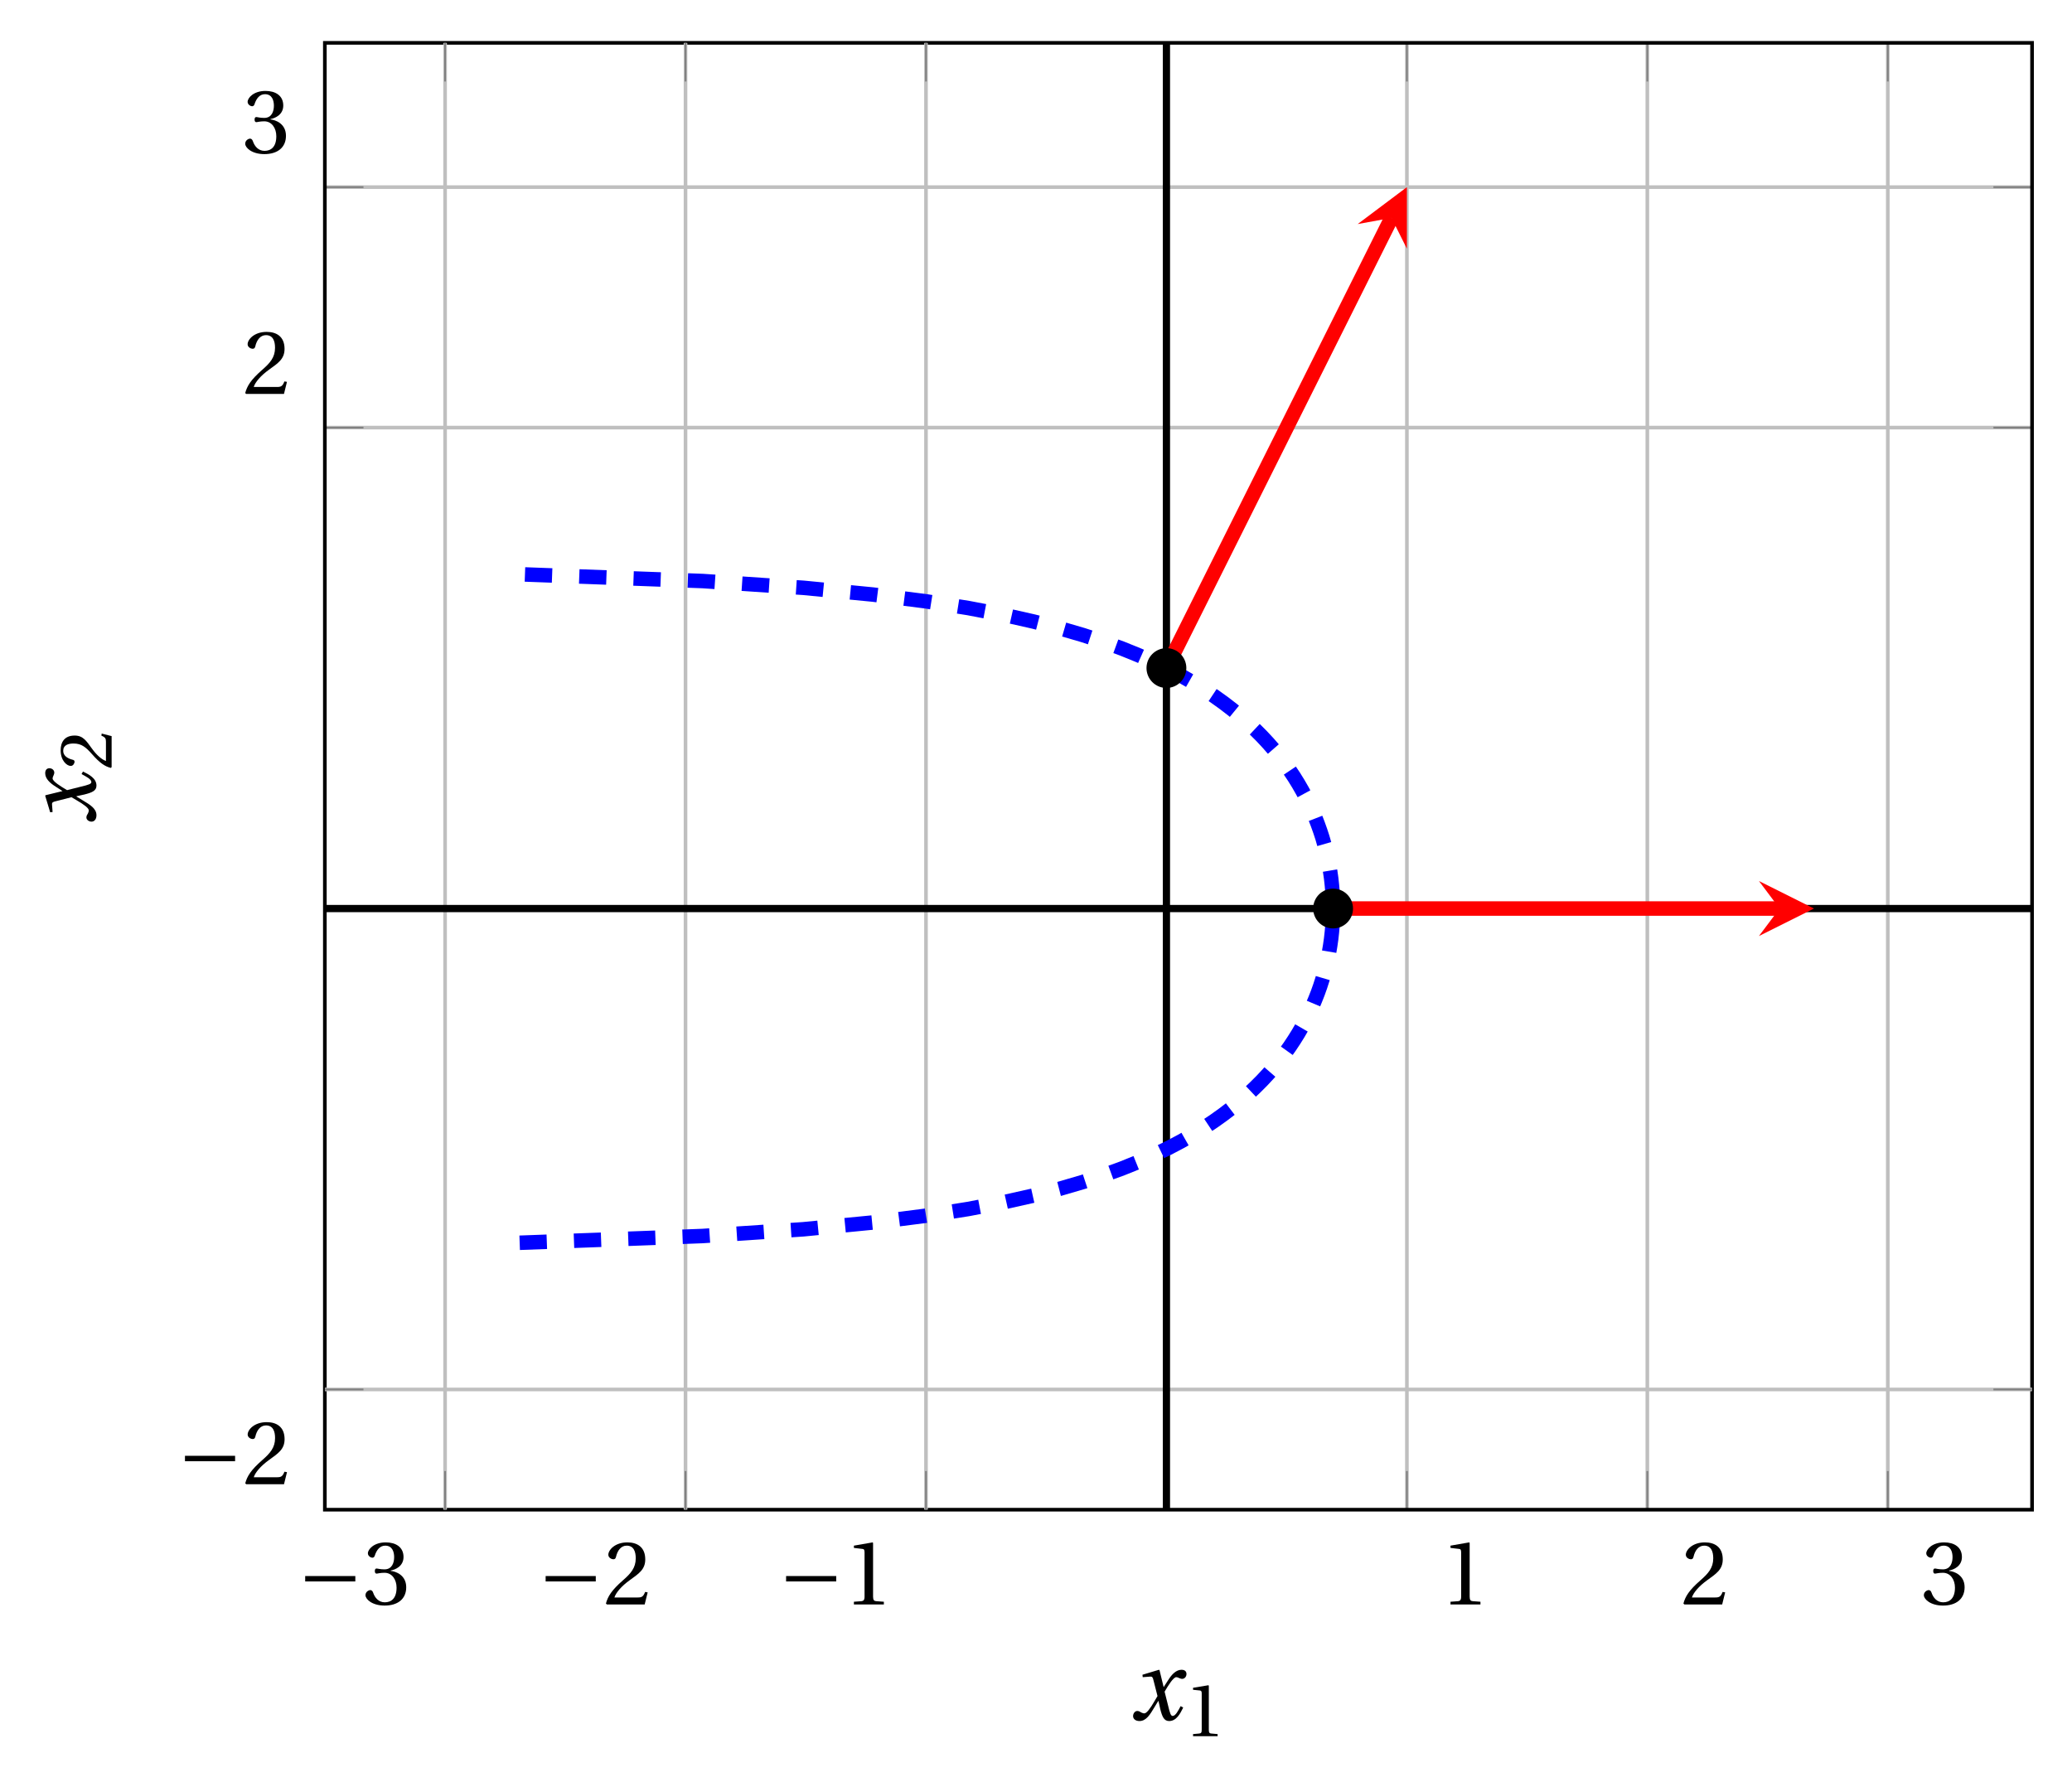
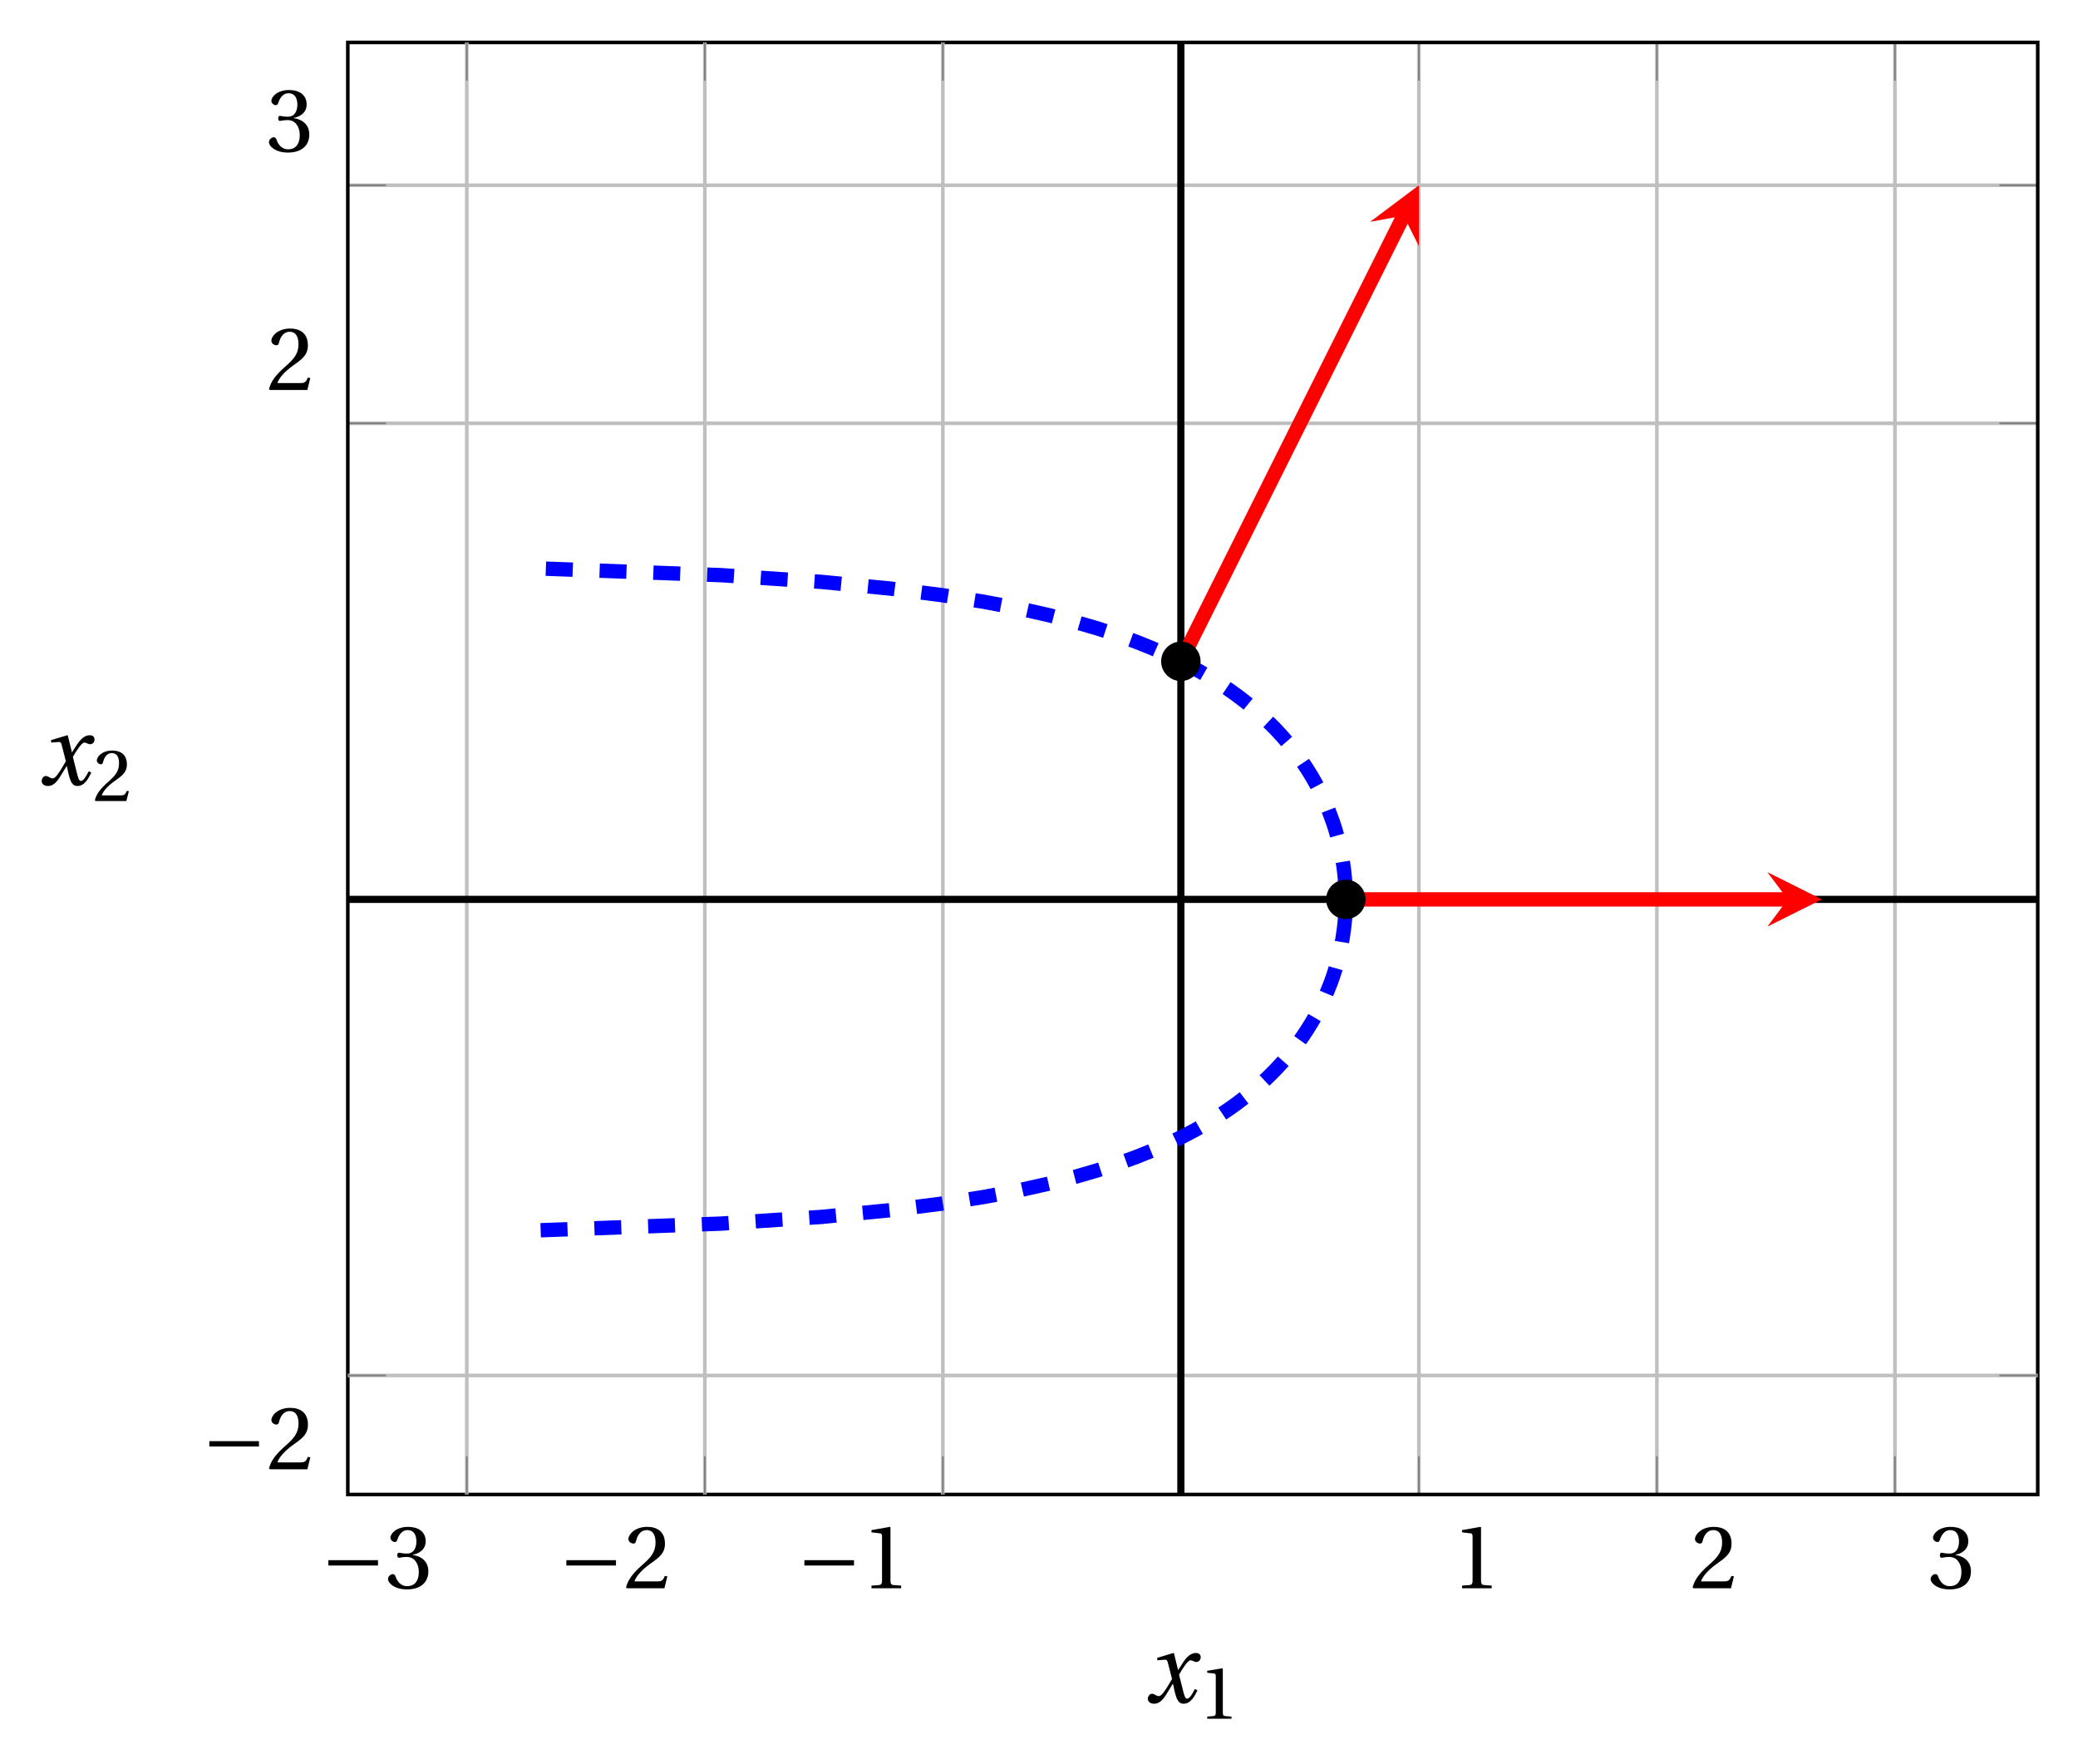
- <svg xmlns="http://www.w3.org/2000/svg" xmlns:xlink="http://www.w3.org/1999/xlink" width="228pt" height="196pt" viewBox="0 0 228 196">
+ <svg xmlns="http://www.w3.org/2000/svg" xmlns:xlink="http://www.w3.org/1999/xlink" width="231pt" height="196pt" viewBox="0 0 231 196">
  <defs>
    <g>
      <g id="glyph-0-0">
        <path d="M 4.391 0 L 4.391 -0.297 L 3.547 -0.359 C 3.328 -0.375 3.203 -0.469 3.203 -0.859 L 3.203 -6.766 L 3.156 -6.828 L 1.094 -6.469 L 1.094 -6.219 L 2.031 -6.109 C 2.203 -6.094 2.266 -6.016 2.266 -5.719 L 2.266 -0.859 C 2.266 -0.656 2.234 -0.547 2.172 -0.469 C 2.125 -0.406 2.047 -0.375 1.938 -0.359 L 1.094 -0.297 L 1.094 0 Z M 4.391 0 " />
      </g>
      <g id="glyph-0-1">
        <path d="M 4.859 -1.328 L 4.578 -1.375 C 4.375 -0.828 4.172 -0.766 3.766 -0.766 L 1.203 -0.766 C 1.359 -1.281 1.953 -2 2.891 -2.672 C 3.859 -3.375 4.594 -3.828 4.594 -4.953 C 4.594 -6.344 3.672 -6.828 2.625 -6.828 C 1.25 -6.828 0.531 -5.984 0.531 -5.469 C 0.531 -5.125 0.906 -4.969 1.078 -4.969 C 1.266 -4.969 1.328 -5.062 1.375 -5.234 C 1.531 -5.922 1.922 -6.469 2.547 -6.469 C 3.328 -6.469 3.547 -5.812 3.547 -5.078 C 3.547 -4.016 3 -3.406 2.125 -2.641 C 0.891 -1.562 0.469 -0.875 0.266 -0.094 L 0.375 0 L 4.531 0 Z M 4.859 -1.328 " />
      </g>
      <g id="glyph-0-2">
        <path d="M 1.297 -3.672 C 1.297 -3.5 1.359 -3.391 1.484 -3.391 C 1.609 -3.391 1.875 -3.484 2.359 -3.484 C 3.203 -3.484 3.688 -2.719 3.688 -1.844 C 3.688 -0.656 3.094 -0.234 2.391 -0.234 C 1.719 -0.234 1.297 -0.734 1.109 -1.297 C 1.047 -1.484 0.938 -1.578 0.797 -1.578 C 0.625 -1.578 0.266 -1.391 0.266 -1.016 C 0.266 -0.594 0.969 0.125 2.375 0.125 C 3.828 0.125 4.75 -0.609 4.75 -1.891 C 4.75 -3.234 3.594 -3.641 3.047 -3.688 L 3.047 -3.734 C 3.578 -3.828 4.453 -4.219 4.453 -5.219 C 4.453 -6.328 3.578 -6.828 2.5 -6.828 C 1.188 -6.828 0.531 -6.062 0.531 -5.625 C 0.531 -5.312 0.875 -5.141 1.016 -5.141 C 1.156 -5.141 1.234 -5.219 1.281 -5.344 C 1.5 -6.031 1.875 -6.469 2.438 -6.469 C 3.234 -6.469 3.422 -5.766 3.422 -5.203 C 3.422 -4.609 3.203 -3.859 2.359 -3.859 C 1.875 -3.859 1.609 -3.953 1.484 -3.953 C 1.359 -3.953 1.297 -3.859 1.297 -3.672 Z M 1.297 -3.672 " />
      </g>
      <g id="glyph-1-0">
        <path d="M 6.375 -2.531 L 6.375 -3.125 L 0.859 -3.125 L 0.859 -2.531 Z M 6.375 -2.531 " />
      </g>
      <g id="glyph-2-0">
        <path d="M 5.578 -1.516 C 5.312 -1.016 5.016 -0.438 4.703 -0.438 C 4.5 -0.438 4.406 -0.688 4.172 -1.672 L 3.812 -3.109 C 4.219 -3.812 4.781 -4.703 5.094 -4.703 C 5.188 -4.703 5.281 -4.672 5.406 -4.609 C 5.516 -4.562 5.625 -4.516 5.75 -4.516 C 6 -4.516 6.219 -4.75 6.219 -5.047 C 6.219 -5.391 5.969 -5.516 5.672 -5.516 C 5.078 -5.516 4.594 -5 4.203 -4.375 L 3.719 -3.625 L 3.703 -3.625 L 3.25 -5.484 L 3.188 -5.516 L 1.375 -4.969 L 1.406 -4.703 L 2.234 -4.766 C 2.438 -4.781 2.516 -4.719 2.625 -4.219 L 3.031 -2.625 L 2.719 -2.094 C 2.25 -1.281 1.844 -0.719 1.578 -0.719 C 1.469 -0.719 1.359 -0.766 1.25 -0.812 C 1.141 -0.875 1 -0.984 0.812 -0.984 C 0.531 -0.984 0.344 -0.688 0.344 -0.422 C 0.344 -0.109 0.609 0.125 1.047 0.125 C 1.797 0.125 2.219 -0.609 2.672 -1.359 L 3.109 -2.078 L 3.141 -2.078 L 3.328 -1.219 C 3.547 -0.344 3.75 0.125 4.312 0.125 C 5.109 0.125 5.531 -0.688 5.859 -1.359 Z M 5.578 -1.516 " />
      </g>
      <g id="glyph-3-0">
        <path d="M 3.609 0 L 3.609 -0.234 L 2.906 -0.297 C 2.734 -0.312 2.641 -0.375 2.641 -0.703 L 2.641 -5.562 L 2.594 -5.609 L 0.906 -5.328 L 0.906 -5.109 L 1.672 -5.031 C 1.812 -5 1.859 -4.938 1.859 -4.703 L 1.859 -0.703 C 1.859 -0.547 1.844 -0.453 1.797 -0.391 C 1.75 -0.328 1.688 -0.312 1.594 -0.297 L 0.906 -0.234 L 0.906 0 Z M 3.609 0 " />
      </g>
-       <g id="glyph-4-0">
-         <path d="M -1.516 -5.578 C -1.016 -5.312 -0.438 -5.016 -0.438 -4.703 C -0.438 -4.5 -0.688 -4.406 -1.672 -4.172 L -3.109 -3.812 C -3.812 -4.219 -4.703 -4.781 -4.703 -5.094 C -4.703 -5.188 -4.672 -5.281 -4.609 -5.406 C -4.562 -5.516 -4.516 -5.625 -4.516 -5.75 C -4.516 -6 -4.75 -6.219 -5.047 -6.219 C -5.391 -6.219 -5.516 -5.969 -5.516 -5.672 C -5.516 -5.078 -5 -4.594 -4.375 -4.203 L -3.625 -3.719 L -3.625 -3.703 L -5.484 -3.25 L -5.516 -3.188 L -4.969 -1.375 L -4.703 -1.406 L -4.766 -2.234 C -4.781 -2.438 -4.719 -2.516 -4.219 -2.625 L -2.625 -3.031 L -2.094 -2.719 C -1.281 -2.25 -0.719 -1.844 -0.719 -1.578 C -0.719 -1.469 -0.766 -1.359 -0.812 -1.25 C -0.875 -1.141 -0.984 -1 -0.984 -0.812 C -0.984 -0.531 -0.688 -0.344 -0.422 -0.344 C -0.109 -0.344 0.125 -0.609 0.125 -1.047 C 0.125 -1.797 -0.609 -2.219 -1.359 -2.672 L -2.078 -3.109 L -2.078 -3.141 L -1.219 -3.328 C -0.344 -3.547 0.125 -3.75 0.125 -4.312 C 0.125 -5.109 -0.688 -5.531 -1.359 -5.859 Z M -1.516 -5.578 " />
-       </g>
-       <g id="glyph-5-0">
-         <path d="M -1.094 -4 L -1.125 -3.766 C -0.688 -3.594 -0.625 -3.438 -0.625 -3.109 L -0.625 -0.984 C -1.062 -1.125 -1.641 -1.609 -2.188 -2.375 C -2.766 -3.172 -3.141 -3.781 -4.062 -3.781 C -5.219 -3.781 -5.609 -3.016 -5.609 -2.156 C -5.609 -1.016 -4.922 -0.438 -4.5 -0.438 C -4.219 -0.438 -4.078 -0.75 -4.078 -0.891 C -4.078 -1.047 -4.172 -1.094 -4.312 -1.125 C -4.875 -1.266 -5.328 -1.578 -5.328 -2.094 C -5.328 -2.734 -4.781 -2.906 -4.188 -2.906 C -3.297 -2.906 -2.812 -2.469 -2.172 -1.75 C -1.281 -0.734 -0.719 -0.375 -0.078 -0.219 L 0 -0.312 L 0 -3.719 Z M -1.094 -4 " />
+       <g id="glyph-3-1">
+         <path d="M 4 -1.094 L 3.766 -1.125 C 3.594 -0.688 3.438 -0.625 3.109 -0.625 L 0.984 -0.625 C 1.125 -1.062 1.609 -1.641 2.375 -2.188 C 3.172 -2.766 3.781 -3.141 3.781 -4.062 C 3.781 -5.219 3.016 -5.609 2.156 -5.609 C 1.016 -5.609 0.438 -4.922 0.438 -4.5 C 0.438 -4.219 0.75 -4.078 0.891 -4.078 C 1.047 -4.078 1.094 -4.172 1.125 -4.312 C 1.266 -4.875 1.578 -5.328 2.094 -5.328 C 2.734 -5.328 2.906 -4.781 2.906 -4.188 C 2.906 -3.297 2.469 -2.812 1.75 -2.172 C 0.734 -1.281 0.375 -0.719 0.219 -0.078 L 0.312 0 L 3.719 0 Z M 4 -1.094 " />
      </g>
    </g>
    <clipPath id="clip-0">
-       <path clip-rule="nonzero" d="M 127 4.715 L 129 4.715 L 129 166.117 L 127 166.117 Z M 127 4.715 " />
+       <path clip-rule="nonzero" d="M 130 4.715 L 132 4.715 L 132 166.117 L 130 166.117 Z M 130 4.715 " />
    </clipPath>
    <clipPath id="clip-1">
-       <path clip-rule="nonzero" d="M 35.746 99 L 223.605 99 L 223.605 101 L 35.746 101 Z M 35.746 99 " />
+       <path clip-rule="nonzero" d="M 38.664 99 L 226.523 99 L 226.523 101 L 38.664 101 Z M 38.664 99 " />
    </clipPath>
    <clipPath id="clip-2">
-       <path clip-rule="nonzero" d="M 35.746 40 L 170 40 L 170 160 L 35.746 160 Z M 35.746 40 " />
+       <path clip-rule="nonzero" d="M 38.664 40 L 173 40 L 173 160 L 38.664 160 Z M 38.664 40 " />
    </clipPath>
    <clipPath id="clip-3">
-       <path clip-rule="nonzero" d="M 105 4.715 L 176 4.715 L 176 97 L 105 97 Z M 105 4.715 " />
+       <path clip-rule="nonzero" d="M 108 4.715 L 179 4.715 L 179 97 L 108 97 Z M 108 4.715 " />
    </clipPath>
  </defs>
-   <path fill="none" stroke-width="0.399" stroke-linecap="butt" stroke-linejoin="miter" stroke="rgb(75%, 75%, 75%)" stroke-opacity="1" stroke-miterlimit="10" d="M 119.067 -0.001 L 119.067 161.401 M 145.524 -0.001 L 145.524 161.401 M 171.984 -0.001 L 171.984 161.401 " transform="matrix(1, 0, 0, -1, 35.746, 166.116)" />
-   <path fill="none" stroke-width="0.399" stroke-linecap="butt" stroke-linejoin="miter" stroke="rgb(75%, 75%, 75%)" stroke-opacity="1" stroke-miterlimit="10" d="M 0 119.065 L 187.859 119.065 M 0 145.526 L 187.859 145.526 " transform="matrix(1, 0, 0, -1, 35.746, 166.116)" />
-   <path fill="none" stroke-width="0.199" stroke-linecap="butt" stroke-linejoin="miter" stroke="rgb(50%, 50%, 50%)" stroke-opacity="1" stroke-miterlimit="10" d="M 119.067 -0.001 L 119.067 4.253 M 145.524 -0.001 L 145.524 4.253 M 171.984 -0.001 L 171.984 4.253 M 119.067 161.401 L 119.067 157.147 M 145.524 161.401 L 145.524 157.147 M 171.984 161.401 L 171.984 157.147 " transform="matrix(1, 0, 0, -1, 35.746, 166.116)" />
-   <path fill="none" stroke-width="0.199" stroke-linecap="butt" stroke-linejoin="miter" stroke="rgb(50%, 50%, 50%)" stroke-opacity="1" stroke-miterlimit="10" d="M 0 119.065 L 4.25 119.065 M 0 145.526 L 4.25 145.526 M 187.859 119.065 L 183.606 119.065 M 187.859 145.526 L 183.606 145.526 " transform="matrix(1, 0, 0, -1, 35.746, 166.116)" />
-   <path fill="none" stroke-width="0.399" stroke-linecap="butt" stroke-linejoin="miter" stroke="rgb(0%, 0%, 0%)" stroke-opacity="1" stroke-miterlimit="10" d="M 0 -0.001 L 0 161.401 L 187.859 161.401 L 187.859 -0.001 Z M 0 -0.001 " transform="matrix(1, 0, 0, -1, 35.746, 166.116)" />
+   <path fill="none" stroke-width="0.399" stroke-linecap="butt" stroke-linejoin="miter" stroke="rgb(75%, 75%, 75%)" stroke-opacity="1" stroke-miterlimit="10" d="M 119.067 -0.001 L 119.067 161.401 M 145.524 -0.001 L 145.524 161.401 M 171.985 -0.001 L 171.985 161.401 " transform="matrix(1, 0, 0, -1, 38.663, 166.116)" />
+   <path fill="none" stroke-width="0.399" stroke-linecap="butt" stroke-linejoin="miter" stroke="rgb(75%, 75%, 75%)" stroke-opacity="1" stroke-miterlimit="10" d="M 0.001 119.065 L 187.86 119.065 M 0.001 145.526 L 187.86 145.526 " transform="matrix(1, 0, 0, -1, 38.663, 166.116)" />
+   <path fill="none" stroke-width="0.199" stroke-linecap="butt" stroke-linejoin="miter" stroke="rgb(50%, 50%, 50%)" stroke-opacity="1" stroke-miterlimit="10" d="M 119.067 -0.001 L 119.067 4.253 M 145.524 -0.001 L 145.524 4.253 M 171.985 -0.001 L 171.985 4.253 M 119.067 161.401 L 119.067 157.147 M 145.524 161.401 L 145.524 157.147 M 171.985 161.401 L 171.985 157.147 " transform="matrix(1, 0, 0, -1, 38.663, 166.116)" />
+   <path fill="none" stroke-width="0.199" stroke-linecap="butt" stroke-linejoin="miter" stroke="rgb(50%, 50%, 50%)" stroke-opacity="1" stroke-miterlimit="10" d="M 0.001 119.065 L 4.251 119.065 M 0.001 145.526 L 4.251 145.526 M 187.86 119.065 L 183.607 119.065 M 187.86 145.526 L 183.607 145.526 " transform="matrix(1, 0, 0, -1, 38.663, 166.116)" />
+   <path fill="none" stroke-width="0.399" stroke-linecap="butt" stroke-linejoin="miter" stroke="rgb(0%, 0%, 0%)" stroke-opacity="1" stroke-miterlimit="10" d="M 0.001 -0.001 L 0.001 161.401 L 187.86 161.401 L 187.86 -0.001 Z M 0.001 -0.001 " transform="matrix(1, 0, 0, -1, 38.663, 166.116)" />
  <g fill="rgb(0%, 0%, 0%)" fill-opacity="1">
-     <use xlink:href="#glyph-0-0" x="158.516" y="176.542" />
+     <use xlink:href="#glyph-0-0" x="161.433" y="176.542" />
  </g>
  <g fill="rgb(0%, 0%, 0%)" fill-opacity="1">
-     <use xlink:href="#glyph-0-1" x="184.975" y="176.542" />
+     <use xlink:href="#glyph-0-1" x="187.892" y="176.542" />
  </g>
  <g fill="rgb(0%, 0%, 0%)" fill-opacity="1">
-     <use xlink:href="#glyph-0-2" x="211.433" y="176.542" />
+     <use xlink:href="#glyph-0-2" x="214.351" y="176.542" />
  </g>
  <g fill="rgb(0%, 0%, 0%)" fill-opacity="1">
-     <use xlink:href="#glyph-0-1" x="26.717" y="43.346" />
+     <use xlink:href="#glyph-0-1" x="29.634" y="43.346" />
  </g>
  <g fill="rgb(0%, 0%, 0%)" fill-opacity="1">
-     <use xlink:href="#glyph-0-2" x="26.717" y="16.833" />
+     <use xlink:href="#glyph-0-2" x="29.634" y="16.833" />
  </g>
-   <path fill="none" stroke-width="0.399" stroke-linecap="butt" stroke-linejoin="miter" stroke="rgb(75%, 75%, 75%)" stroke-opacity="1" stroke-miterlimit="10" d="M 13.231 -0.001 L 13.231 161.401 M 39.688 -0.001 L 39.688 161.401 M 66.149 -0.001 L 66.149 161.401 " transform="matrix(1, 0, 0, -1, 35.746, 166.116)" />
-   <path fill="none" stroke-width="0.199" stroke-linecap="butt" stroke-linejoin="miter" stroke="rgb(50%, 50%, 50%)" stroke-opacity="1" stroke-miterlimit="10" d="M 13.231 -0.001 L 13.231 4.253 M 39.688 -0.001 L 39.688 4.253 M 66.149 -0.001 L 66.149 4.253 M 13.231 161.401 L 13.231 157.147 M 39.688 161.401 L 39.688 157.147 M 66.149 161.401 L 66.149 157.147 " transform="matrix(1, 0, 0, -1, 35.746, 166.116)" />
+   <path fill="none" stroke-width="0.399" stroke-linecap="butt" stroke-linejoin="miter" stroke="rgb(75%, 75%, 75%)" stroke-opacity="1" stroke-miterlimit="10" d="M 13.228 -0.001 L 13.228 161.401 M 39.689 -0.001 L 39.689 161.401 M 66.15 -0.001 L 66.15 161.401 " transform="matrix(1, 0, 0, -1, 38.663, 166.116)" />
+   <path fill="none" stroke-width="0.199" stroke-linecap="butt" stroke-linejoin="miter" stroke="rgb(50%, 50%, 50%)" stroke-opacity="1" stroke-miterlimit="10" d="M 13.228 -0.001 L 13.228 4.253 M 39.689 -0.001 L 39.689 4.253 M 66.15 -0.001 L 66.15 4.253 M 13.228 161.401 L 13.228 157.147 M 39.689 161.401 L 39.689 157.147 M 66.15 161.401 L 66.15 157.147 " transform="matrix(1, 0, 0, -1, 38.663, 166.116)" />
  <g fill="rgb(0%, 0%, 0%)" fill-opacity="1">
-     <use xlink:href="#glyph-1-0" x="32.724" y="176.542" />
+     <use xlink:href="#glyph-1-0" x="35.642" y="176.542" />
  </g>
  <g fill="rgb(0%, 0%, 0%)" fill-opacity="1">
-     <use xlink:href="#glyph-0-2" x="39.95" y="176.542" />
+     <use xlink:href="#glyph-0-2" x="42.868" y="176.542" />
  </g>
  <g fill="rgb(0%, 0%, 0%)" fill-opacity="1">
-     <use xlink:href="#glyph-1-0" x="59.183" y="176.542" />
+     <use xlink:href="#glyph-1-0" x="62.1" y="176.542" />
  </g>
  <g fill="rgb(0%, 0%, 0%)" fill-opacity="1">
-     <use xlink:href="#glyph-0-1" x="66.409" y="176.542" />
+     <use xlink:href="#glyph-0-1" x="69.326" y="176.542" />
  </g>
  <g fill="rgb(0%, 0%, 0%)" fill-opacity="1">
-     <use xlink:href="#glyph-1-0" x="85.642" y="176.542" />
+     <use xlink:href="#glyph-1-0" x="88.559" y="176.542" />
  </g>
  <g fill="rgb(0%, 0%, 0%)" fill-opacity="1">
-     <use xlink:href="#glyph-0-0" x="92.868" y="176.542" />
+     <use xlink:href="#glyph-0-0" x="95.785" y="176.542" />
  </g>
-   <path fill="none" stroke-width="0.399" stroke-linecap="butt" stroke-linejoin="miter" stroke="rgb(75%, 75%, 75%)" stroke-opacity="1" stroke-miterlimit="10" d="M 0 13.229 L 187.859 13.229 " transform="matrix(1, 0, 0, -1, 35.746, 166.116)" />
-   <path fill="none" stroke-width="0.199" stroke-linecap="butt" stroke-linejoin="miter" stroke="rgb(50%, 50%, 50%)" stroke-opacity="1" stroke-miterlimit="10" d="M 0 13.229 L 4.25 13.229 M 187.859 13.229 L 183.606 13.229 " transform="matrix(1, 0, 0, -1, 35.746, 166.116)" />
+   <path fill="none" stroke-width="0.399" stroke-linecap="butt" stroke-linejoin="miter" stroke="rgb(75%, 75%, 75%)" stroke-opacity="1" stroke-miterlimit="10" d="M 0.001 13.229 L 187.86 13.229 " transform="matrix(1, 0, 0, -1, 38.663, 166.116)" />
+   <path fill="none" stroke-width="0.199" stroke-linecap="butt" stroke-linejoin="miter" stroke="rgb(50%, 50%, 50%)" stroke-opacity="1" stroke-miterlimit="10" d="M 0.001 13.229 L 4.251 13.229 M 187.86 13.229 L 183.607 13.229 " transform="matrix(1, 0, 0, -1, 38.663, 166.116)" />
  <g fill="rgb(0%, 0%, 0%)" fill-opacity="1">
-     <use xlink:href="#glyph-1-0" x="19.495" y="163.313" />
+     <use xlink:href="#glyph-1-0" x="22.412" y="163.313" />
  </g>
  <g fill="rgb(0%, 0%, 0%)" fill-opacity="1">
-     <use xlink:href="#glyph-0-1" x="26.721" y="163.313" />
+     <use xlink:href="#glyph-0-1" x="29.638" y="163.313" />
  </g>
  <g clip-path="url(#clip-0)">
-     <path fill="none" stroke-width="0.797" stroke-linecap="butt" stroke-linejoin="miter" stroke="rgb(0%, 0%, 0%)" stroke-opacity="1" stroke-miterlimit="10" d="M 92.606 -0.001 L 92.606 161.401 " transform="matrix(1, 0, 0, -1, 35.746, 166.116)" />
+     <path fill="none" stroke-width="0.797" stroke-linecap="butt" stroke-linejoin="miter" stroke="rgb(0%, 0%, 0%)" stroke-opacity="1" stroke-miterlimit="10" d="M 92.607 -0.001 L 92.607 161.401 " transform="matrix(1, 0, 0, -1, 38.663, 166.116)" />
  </g>
  <g clip-path="url(#clip-1)">
-     <path fill="none" stroke-width="0.797" stroke-linecap="butt" stroke-linejoin="miter" stroke="rgb(0%, 0%, 0%)" stroke-opacity="1" stroke-miterlimit="10" d="M 0 66.147 L 187.859 66.147 " transform="matrix(1, 0, 0, -1, 35.746, 166.116)" />
+     <path fill="none" stroke-width="0.797" stroke-linecap="butt" stroke-linejoin="miter" stroke="rgb(0%, 0%, 0%)" stroke-opacity="1" stroke-miterlimit="10" d="M 0.001 66.147 L 187.86 66.147 " transform="matrix(1, 0, 0, -1, 38.663, 166.116)" />
  </g>
  <g clip-path="url(#clip-2)">
-     <path fill="none" stroke-width="1.594" stroke-linecap="butt" stroke-linejoin="miter" stroke="rgb(0%, 0%, 100%)" stroke-opacity="1" stroke-dasharray="2.989 2.989" stroke-miterlimit="10" d="M 21.438 29.37 L 41.543 30.112 L 52.649 30.854 L 60.305 31.6 L 66.121 32.343 L 70.793 33.085 L 74.68 33.827 L 77.996 34.569 L 80.875 35.315 L 83.414 36.057 L 85.676 36.8 L 87.715 37.542 L 89.555 38.284 L 91.234 39.03 L 92.77 39.772 L 94.184 40.514 L 95.488 41.257 L 96.695 41.999 L 97.817 42.745 L 98.856 43.487 L 99.828 44.229 L 100.731 44.971 L 101.578 45.714 L 102.367 46.46 L 103.109 47.202 L 103.801 47.944 L 104.445 48.686 L 105.055 49.428 L 105.621 50.175 L 106.152 50.917 L 106.645 51.659 L 107.109 52.401 L 107.539 53.143 L 107.938 53.889 L 108.313 54.632 L 108.656 55.374 L 108.969 56.116 L 109.262 56.858 L 109.527 57.604 L 109.766 58.346 L 109.984 59.089 L 110.18 59.831 L 110.348 60.573 L 110.5 61.319 L 110.625 62.061 L 110.731 62.803 L 110.813 63.546 L 110.879 64.288 L 110.922 65.034 L 110.942 65.776 L 110.942 66.518 L 110.922 67.261 L 110.879 68.003 L 110.813 68.749 L 110.731 69.491 L 110.625 70.233 L 110.5 70.975 L 110.352 71.718 L 110.18 72.464 L 109.984 73.206 L 109.77 73.948 L 109.527 74.69 L 109.262 75.432 L 108.973 76.178 L 108.652 76.921 L 108.313 77.663 L 107.942 78.405 L 107.539 79.147 L 107.109 79.893 L 106.649 80.636 L 106.152 81.378 L 105.625 82.12 L 105.055 82.862 L 104.449 83.608 L 103.801 84.35 L 103.109 85.093 L 102.367 85.835 L 101.578 86.577 L 100.734 87.323 L 99.828 88.065 L 98.859 88.807 L 97.817 89.55 L 96.699 90.292 L 95.492 91.038 L 94.188 91.78 L 92.774 92.522 L 91.238 93.264 L 89.559 94.007 L 87.719 94.753 L 85.684 95.495 L 83.422 96.237 L 80.883 96.979 L 78.004 97.721 L 74.692 98.468 L 70.805 99.21 L 66.133 99.952 L 60.32 100.694 L 52.672 101.436 L 41.586 102.182 L 21.524 102.925 " transform="matrix(1, 0, 0, -1, 35.746, 166.116)" />
+     <path fill="none" stroke-width="1.594" stroke-linecap="butt" stroke-linejoin="miter" stroke="rgb(0%, 0%, 100%)" stroke-opacity="1" stroke-dasharray="2.989 2.989" stroke-miterlimit="10" d="M 21.439 29.37 L 41.544 30.112 L 52.65 30.854 L 60.306 31.6 L 66.122 32.343 L 70.794 33.085 L 74.681 33.827 L 77.997 34.569 L 80.876 35.315 L 83.415 36.057 L 85.677 36.8 L 87.712 37.542 L 89.556 38.284 L 91.232 39.03 L 92.771 39.772 L 94.185 40.514 L 95.485 41.257 L 96.692 41.999 L 97.814 42.745 L 98.857 43.487 L 99.825 44.229 L 100.732 44.971 L 101.575 45.714 L 102.368 46.46 L 103.107 47.202 L 103.798 47.944 L 104.446 48.686 L 105.056 49.428 L 105.622 50.175 L 106.153 50.917 L 106.646 51.659 L 107.11 52.401 L 107.54 53.143 L 107.939 53.889 L 108.314 54.632 L 108.653 55.374 L 108.966 56.116 L 109.263 56.858 L 109.528 57.604 L 109.767 58.346 L 109.982 59.089 L 110.181 59.831 L 110.349 60.573 L 110.501 61.319 L 110.622 62.061 L 110.728 62.803 L 110.814 63.546 L 110.88 64.288 L 110.923 65.034 L 110.942 65.776 L 110.942 66.518 L 110.923 67.261 L 110.88 68.003 L 110.814 68.749 L 110.732 69.491 L 110.626 70.233 L 110.501 70.975 L 110.353 71.718 L 110.181 72.464 L 109.982 73.206 L 109.771 73.948 L 109.528 74.69 L 109.259 75.432 L 108.974 76.178 L 108.653 76.921 L 108.314 77.663 L 107.939 78.405 L 107.54 79.147 L 107.11 79.893 L 106.65 80.636 L 106.153 81.378 L 105.622 82.12 L 105.056 82.862 L 104.45 83.608 L 103.802 84.35 L 103.11 85.093 L 102.368 85.835 L 101.579 86.577 L 100.735 87.323 L 99.829 88.065 L 98.86 88.807 L 97.817 89.55 L 96.696 90.292 L 95.489 91.038 L 94.189 91.78 L 92.775 92.522 L 91.239 93.264 L 89.56 94.007 L 87.72 94.753 L 85.681 95.495 L 83.423 96.237 L 80.884 96.979 L 78.005 97.721 L 74.692 98.468 L 70.806 99.21 L 66.134 99.952 L 60.321 100.694 L 52.673 101.436 L 41.583 102.182 L 21.524 102.925 " transform="matrix(1, 0, 0, -1, 38.663, 166.116)" />
  </g>
  <g clip-path="url(#clip-3)">
-     <path fill="none" stroke-width="1.594" stroke-linecap="butt" stroke-linejoin="miter" stroke="rgb(100%, 0%, 0%)" stroke-opacity="1" stroke-miterlimit="10" d="M 92.606 92.608 L 117.371 142.139 " transform="matrix(1, 0, 0, -1, 35.746, 166.116)" />
+     <path fill="none" stroke-width="1.594" stroke-linecap="butt" stroke-linejoin="miter" stroke="rgb(100%, 0%, 0%)" stroke-opacity="1" stroke-miterlimit="10" d="M 92.607 92.608 L 117.372 142.139 " transform="matrix(1, 0, 0, -1, 38.663, 166.116)" />
  </g>
-   <path fill-rule="nonzero" fill="rgb(100%, 0%, 0%)" fill-opacity="1" d="M 154.812 20.59 L 149.395 24.656 L 153.117 23.977 L 154.812 27.363 " />
-   <path fill="none" stroke-width="1.594" stroke-linecap="butt" stroke-linejoin="miter" stroke="rgb(100%, 0%, 0%)" stroke-opacity="1" stroke-miterlimit="10" d="M 110.945 66.147 L 160.078 66.147 " transform="matrix(1, 0, 0, -1, 35.746, 166.116)" />
-   <path fill-rule="nonzero" fill="rgb(100%, 0%, 0%)" fill-opacity="1" d="M 199.609 99.969 L 193.551 96.941 L 195.824 99.969 L 193.551 102.996 " />
-   <path fill-rule="nonzero" fill="rgb(0%, 0%, 0%)" fill-opacity="1" stroke-width="0.399" stroke-linecap="butt" stroke-linejoin="miter" stroke="rgb(0%, 0%, 0%)" stroke-opacity="1" stroke-miterlimit="10" d="M 94.598 92.608 C 94.598 93.706 93.707 94.6 92.606 94.6 C 91.508 94.6 90.613 93.706 90.613 92.608 C 90.613 91.507 91.508 90.616 92.606 90.616 C 93.707 90.616 94.598 91.507 94.598 92.608 Z M 94.598 92.608 " transform="matrix(1, 0, 0, -1, 35.746, 166.116)" />
-   <path fill-rule="nonzero" fill="rgb(0%, 0%, 0%)" fill-opacity="1" stroke-width="0.399" stroke-linecap="butt" stroke-linejoin="miter" stroke="rgb(0%, 0%, 0%)" stroke-opacity="1" stroke-miterlimit="10" d="M 112.938 66.147 C 112.938 67.249 112.047 68.139 110.945 68.139 C 109.844 68.139 108.953 67.249 108.953 66.147 C 108.953 65.046 109.844 64.155 110.945 64.155 C 112.047 64.155 112.938 65.046 112.938 66.147 Z M 112.938 66.147 " transform="matrix(1, 0, 0, -1, 35.746, 166.116)" />
+   <path fill-rule="nonzero" fill="rgb(100%, 0%, 0%)" fill-opacity="1" d="M 157.73 20.59 L 152.312 24.656 L 156.035 23.977 L 157.73 27.363 " />
+   <path fill="none" stroke-width="1.594" stroke-linecap="butt" stroke-linejoin="miter" stroke="rgb(100%, 0%, 0%)" stroke-opacity="1" stroke-miterlimit="10" d="M 110.946 66.147 L 160.079 66.147 " transform="matrix(1, 0, 0, -1, 38.663, 166.116)" />
+   <path fill-rule="nonzero" fill="rgb(100%, 0%, 0%)" fill-opacity="1" d="M 202.527 99.969 L 196.469 96.941 L 198.742 99.969 L 196.469 102.996 " />
+   <path fill-rule="nonzero" fill="rgb(0%, 0%, 0%)" fill-opacity="1" stroke-width="0.399" stroke-linecap="butt" stroke-linejoin="miter" stroke="rgb(0%, 0%, 0%)" stroke-opacity="1" stroke-miterlimit="10" d="M 94.599 92.608 C 94.599 93.706 93.708 94.6 92.607 94.6 C 91.505 94.6 90.614 93.706 90.614 92.608 C 90.614 91.507 91.505 90.616 92.607 90.616 C 93.708 90.616 94.599 91.507 94.599 92.608 Z M 94.599 92.608 " transform="matrix(1, 0, 0, -1, 38.663, 166.116)" />
+   <path fill-rule="nonzero" fill="rgb(0%, 0%, 0%)" fill-opacity="1" stroke-width="0.399" stroke-linecap="butt" stroke-linejoin="miter" stroke="rgb(0%, 0%, 0%)" stroke-opacity="1" stroke-miterlimit="10" d="M 112.939 66.147 C 112.939 67.249 112.044 68.139 110.946 68.139 C 109.845 68.139 108.954 67.249 108.954 66.147 C 108.954 65.046 109.845 64.155 110.946 64.155 C 112.044 64.155 112.939 65.046 112.939 66.147 Z M 112.939 66.147 " transform="matrix(1, 0, 0, -1, 38.663, 166.116)" />
  <g fill="rgb(0%, 0%, 0%)" fill-opacity="1">
-     <use xlink:href="#glyph-2-0" x="124.339" y="189.248" />
+     <use xlink:href="#glyph-2-0" x="127.256" y="189.248" />
  </g>
  <g fill="rgb(0%, 0%, 0%)" fill-opacity="1">
-     <use xlink:href="#glyph-3-0" x="130.376" y="191.042" />
+     <use xlink:href="#glyph-3-0" x="133.293" y="191.042" />
  </g>
  <g fill="rgb(0%, 0%, 0%)" fill-opacity="1">
-     <use xlink:href="#glyph-4-0" x="10.49" y="90.753" />
+     <use xlink:href="#glyph-2-0" x="4.289" y="87.24" />
  </g>
  <g fill="rgb(0%, 0%, 0%)" fill-opacity="1">
-     <use xlink:href="#glyph-5-0" x="12.283" y="84.716" />
+     <use xlink:href="#glyph-3-1" x="10.326" y="89.034" />
  </g>
</svg>
